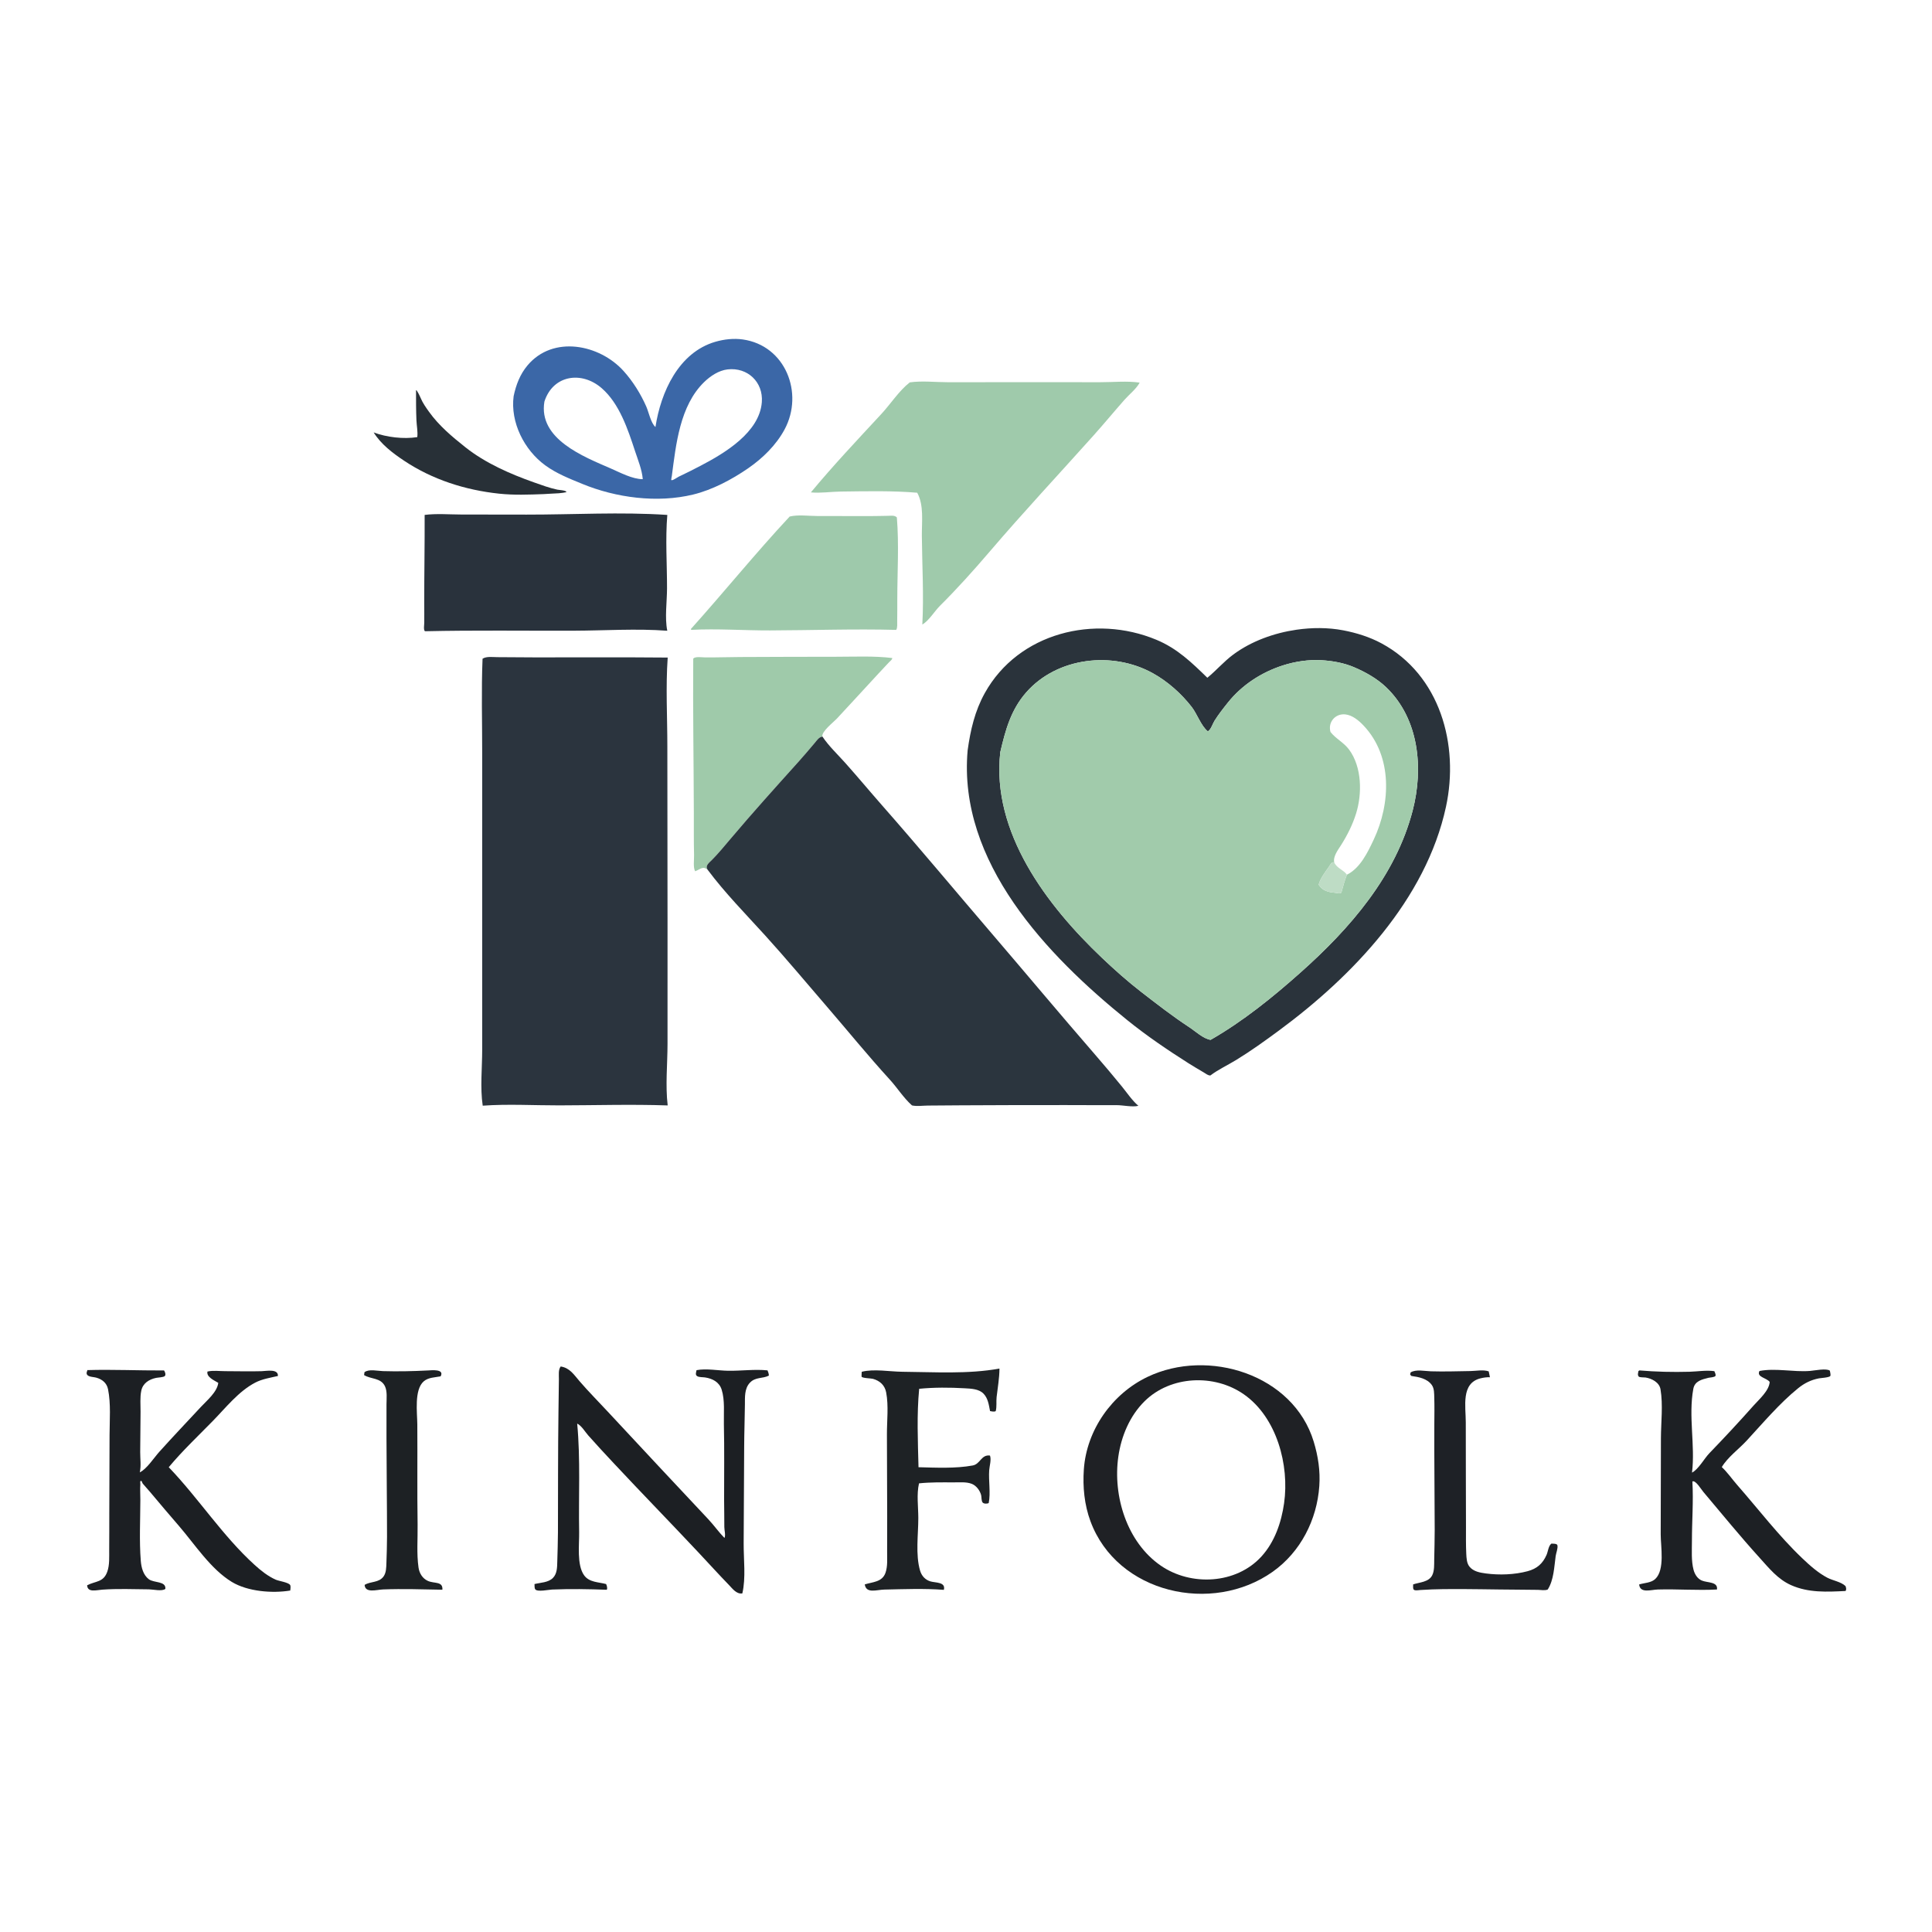
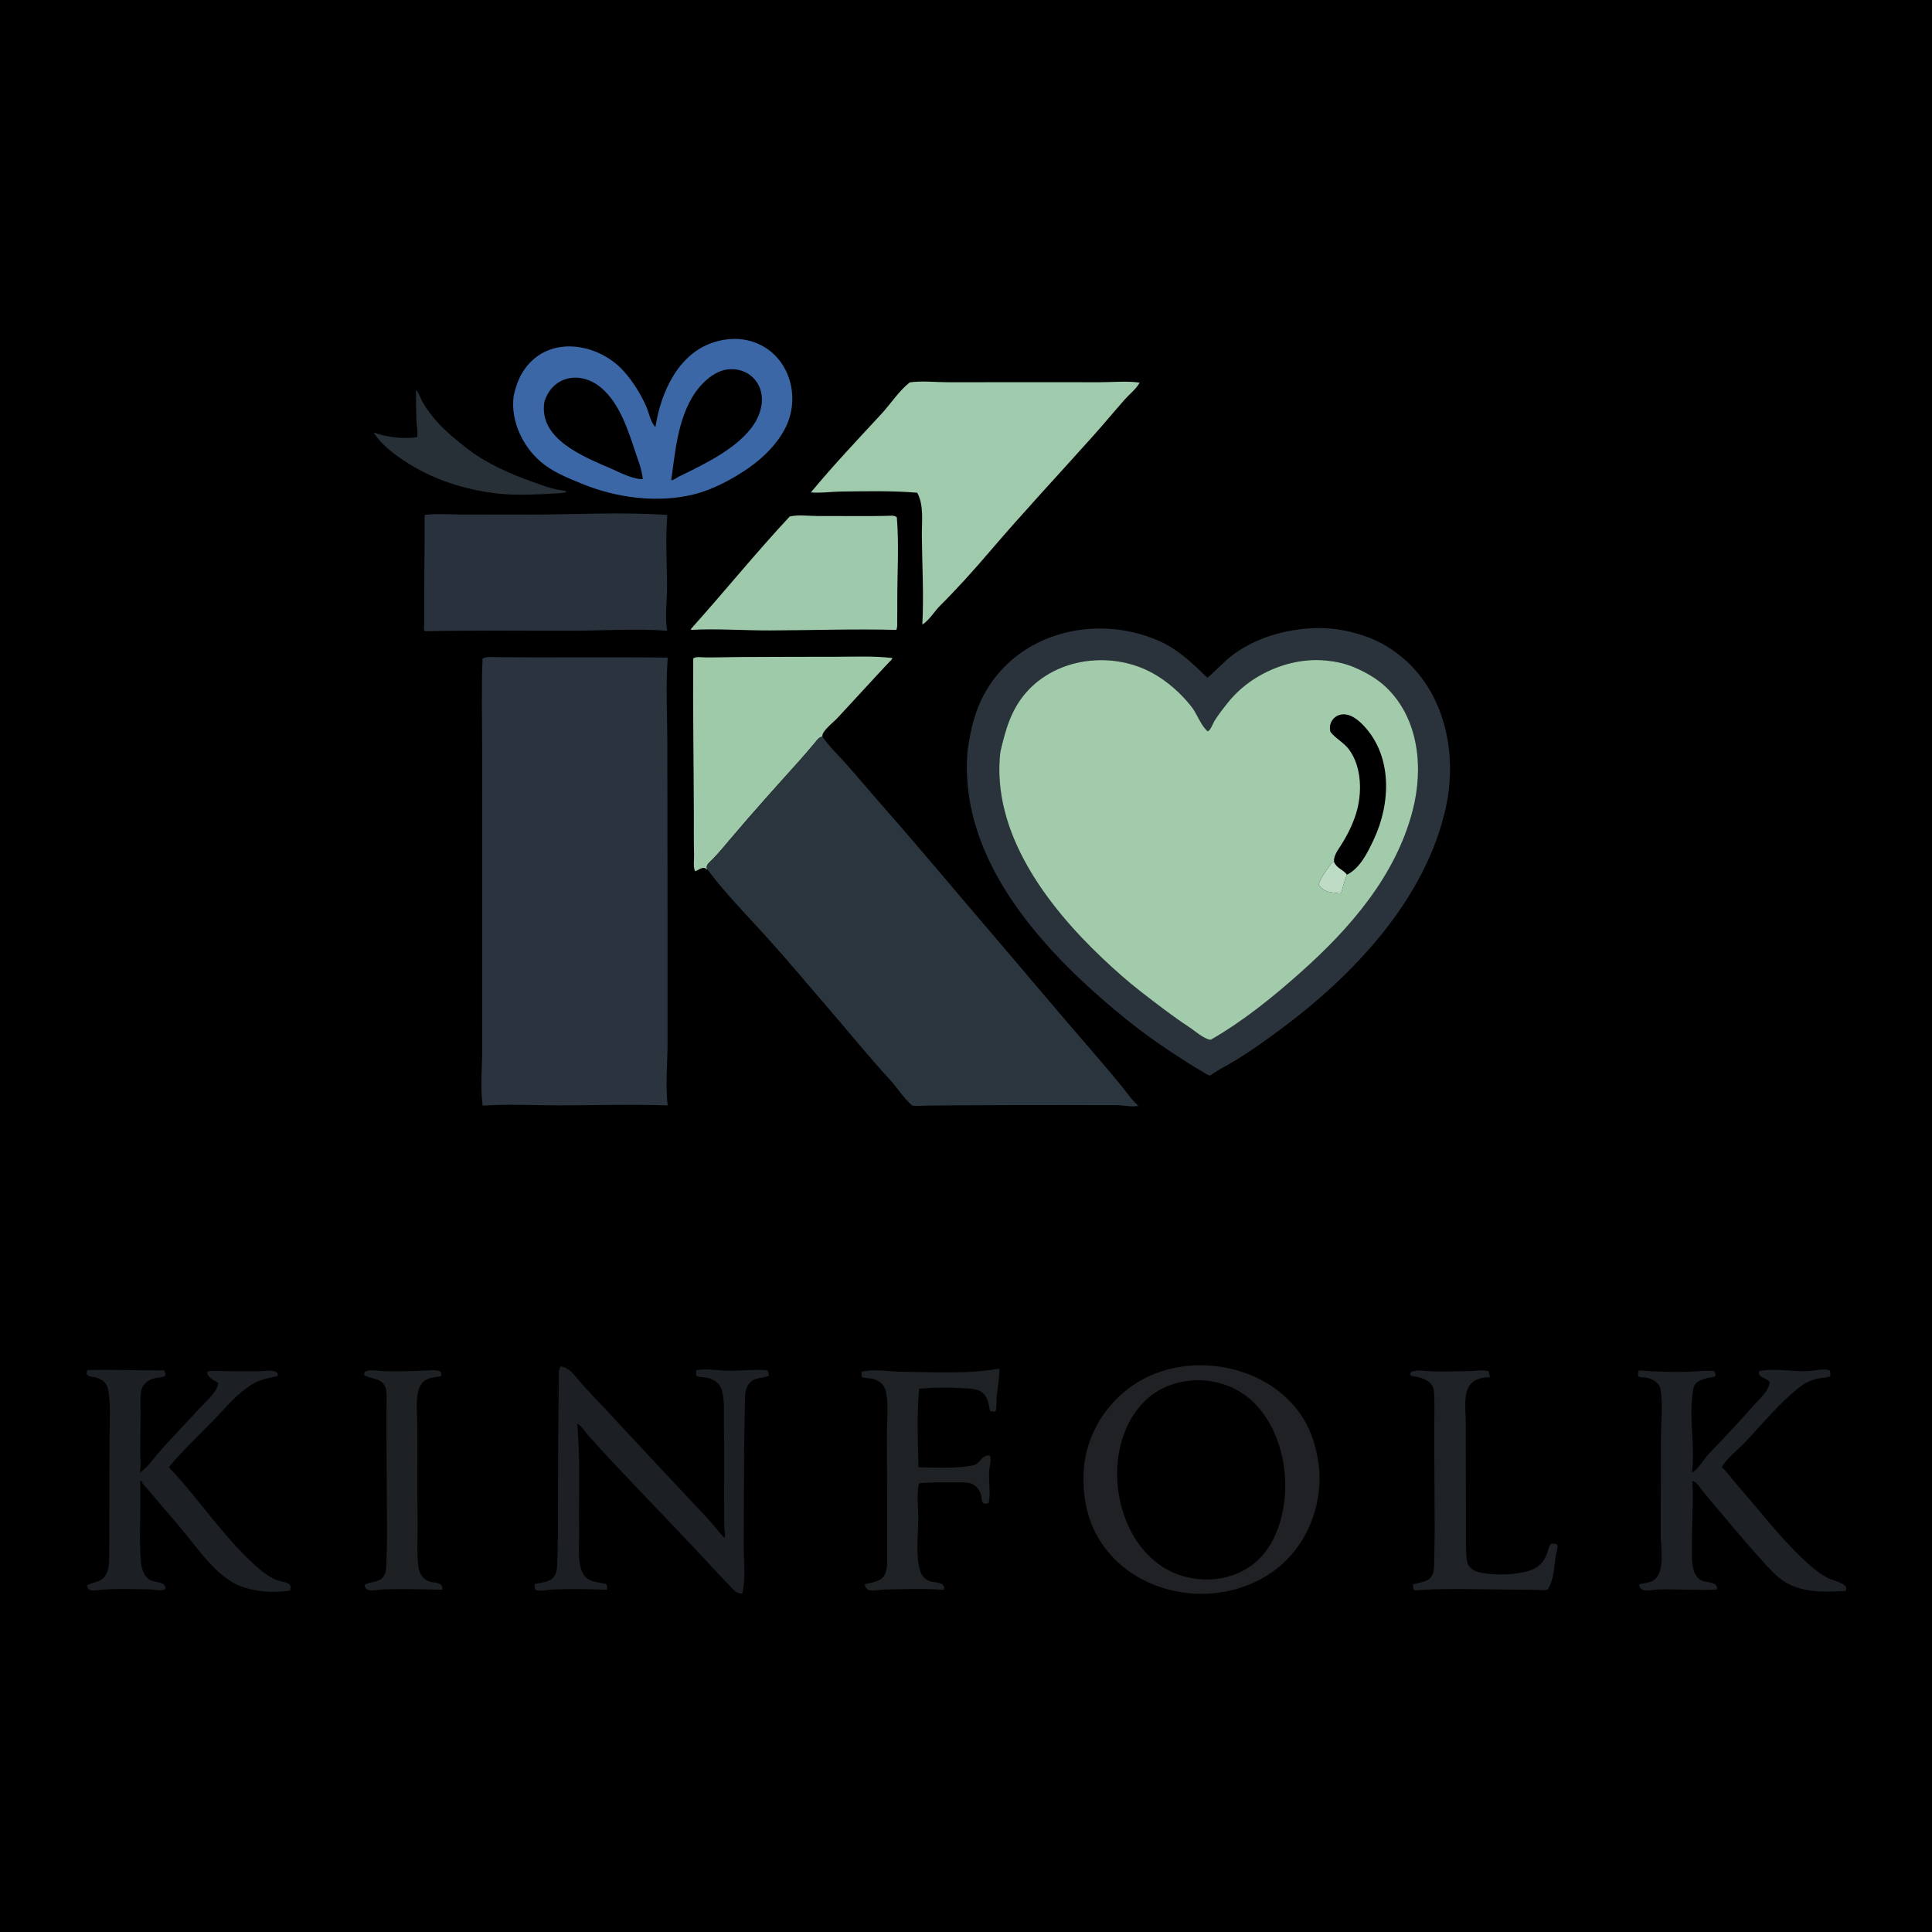
<svg xmlns="http://www.w3.org/2000/svg" shape-rendering="geometricPrecision" width="4000" height="4000" viewBox="0 0 532 532">
-   <rect width="100%" height="100%" fill="#FFFFFF" />
+   <rect width="100%" height="100%" />
  <path d=" M 23.854 377.966 C 23.923 377.735 23.992 377.504 24.062 377.273 C 31.062 377.069 38.162 377.407 45.17 377.372 C 45.431 377.721 45.761 378.564 45.349 378.939 C 44.995 379.262 43.463 379.313 42.968 379.419 C 41.043 379.828 39.342 380.883 38.907 382.93 C 38.512 384.786 38.72 386.879 38.704 388.768 C 38.671 392.462 38.621 396.158 38.605 399.853 C 38.597 401.666 38.895 403.643 38.494 405.425 C 40.389 404.538 42.417 401.393 43.814 399.837 C 47.585 395.638 51.482 391.548 55.321 387.413 C 56.957 385.652 59.803 383.325 60.104 380.782 C 58.932 380.085 56.798 379.16 57.128 377.671 C 58.733 377.306 60.37 377.57 62.006 377.567 C 65.334 377.563 68.667 377.674 71.995 377.573 C 73.409 377.531 76.644 376.854 76.528 378.893 C 74.446 379.375 72.182 379.726 70.272 380.724 C 65.705 383.111 62.196 387.604 58.644 391.237 C 54.55 395.425 50.211 399.517 46.464 404.014 C 54.684 412.577 61.283 422.903 70.1 430.905 C 71.842 432.486 73.789 434.046 75.955 434.995 C 76.792 435.362 79.376 435.712 79.876 436.426 C 80.112 436.764 79.965 437.618 79.923 437.974 C 74.964 438.796 68.19 438.239 63.847 435.609 C 58.034 432.089 53.664 425.276 49.28 420.192 C 46.599 417.081 43.927 413.954 41.297 410.801 C 40.654 410.03 39.945 409.299 39.312 408.53 C 39.118 408.295 39.084 407.701 38.789 407.779 C 38.486 407.86 38.663 408.395 38.642 408.708 C 38.548 410.105 38.649 411.585 38.647 412.993 C 38.636 418.554 38.329 424.264 38.767 429.808 C 38.91 431.626 39.441 433.714 40.987 434.867 C 42.397 435.917 45.736 435.325 45.538 437.512 C 44.682 438.265 42.096 437.654 41.006 437.645 C 36.738 437.608 32.398 437.425 28.138 437.732 C 26.542 437.847 24.103 438.602 23.992 436.528 C 26.364 435.305 28.482 435.77 29.548 432.771 C 30.208 430.911 30.053 428.683 30.07 426.737 C 30.1 423.449 30.088 420.161 30.095 416.873 C 30.109 409.634 30.145 402.394 30.168 395.155 C 30.181 391.06 30.561 386.597 29.754 382.56 C 29.41 380.838 28.164 379.818 26.524 379.358 C 25.537 379.081 23.748 379.213 23.854 377.966 Z" opacity="1" fill="rgb(28,31,35)" fill-rule="evenodd" />
  <path d=" M 100.365 377.85 C 101.601 376.912 103.925 377.508 105.426 377.553 C 109.563 377.675 113.645 377.589 117.773 377.375 C 118.837 377.319 122.473 376.91 121.33 378.993 C 119.765 379.3 117.981 379.263 116.701 380.354 C 114.001 382.655 114.89 389.033 114.913 392.221 C 114.981 401.414 114.851 410.609 114.993 419.802 C 115.053 423.682 114.694 427.797 115.245 431.641 C 115.468 433.197 116.322 434.637 117.796 435.311 C 119.596 436.133 121.986 435.351 121.819 437.75 C 116.378 437.653 110.939 437.46 105.493 437.669 C 103.716 437.738 100.552 438.778 100.402 436.421 C 102.076 435.385 104.325 435.887 105.618 434.097 C 106.367 433.061 106.365 431.55 106.406 430.326 C 106.484 427.962 106.569 425.611 106.571 423.243 C 106.578 414.166 106.437 405.083 106.424 396.001 C 106.419 392.889 106.418 389.777 106.427 386.665 C 106.432 385.143 106.68 383.127 105.999 381.714 C 104.853 379.331 102.116 379.825 100.252 378.643 C 100.29 378.379 100.327 378.114 100.365 377.85 Z" opacity="1" fill="rgb(29,33,36)" fill-rule="evenodd" />
  <path d=" M 102.887 119.069 C 106.417 120.413 111.149 120.963 114.904 120.364 C 115.085 118.873 114.738 117.25 114.673 115.748 C 114.551 112.964 114.559 110.233 114.561 107.446 C 114.752 107.253 115.642 109.132 115.841 109.612 C 116.401 110.962 117.279 112.201 118.128 113.387 C 120.887 117.238 124.489 120.251 128.173 123.175 C 133.646 127.52 140.52 130.528 147.068 132.841 C 149.138 133.572 151.33 134.384 153.472 134.83 C 153.976 134.935 155.65 134.993 155.98 135.426 C 156.124 135.615 153.998 135.822 153.889 135.825 C 152.493 135.865 151.105 136.004 149.711 136.057 C 145.603 136.21 141.526 136.371 137.426 135.936 C 128.133 134.949 119.103 132.079 111.295 126.877 C 108.134 124.771 104.915 122.337 102.887 119.069 Z" opacity="1" fill="rgb(40,48,55)" fill-rule="evenodd" />
  <path d=" M 116.93 141.787 C 120.209 141.374 123.7 141.672 127.007 141.679 C 133.006 141.692 139.005 141.697 145.005 141.704 C 157.835 141.72 170.956 140.932 183.754 141.791 C 183.195 148.431 183.681 155.329 183.674 161.997 C 183.67 165.663 183.014 170.103 183.744 173.685 C 175.255 173.047 166.512 173.643 158 173.672 C 144.342 173.719 130.66 173.511 117.01 173.822 C 116.573 173.415 116.816 172.117 116.824 171.503 C 116.85 169.671 116.817 167.836 116.816 166.003 C 116.811 157.933 116.963 149.853 116.93 141.787 Z" opacity="1" fill="rgb(41,50,60)" fill-rule="evenodd" />
  <path d=" M 132.879 181.383 C 133.957 180.687 135.655 180.951 136.917 180.956 C 140.281 180.969 143.644 181.008 147.008 181.017 C 159.291 181.05 171.58 180.948 183.86 181.067 C 183.288 189.13 183.763 197.413 183.762 205.5 C 183.76 221.5 183.794 237.499 183.813 253.499 C 183.827 264.832 183.826 276.165 183.811 287.498 C 183.803 293.01 183.194 298.926 183.857 304.394 C 173.937 304.051 163.933 304.363 154.005 304.379 C 147.026 304.39 139.88 303.962 132.921 304.462 C 132.181 299.492 132.778 294.031 132.778 289.005 C 132.778 279.005 132.768 269.005 132.774 259.005 C 132.785 241.838 132.757 224.671 132.778 207.504 C 132.788 198.816 132.518 190.063 132.879 181.383 Z" opacity="1" fill="rgb(43,52,62)" fill-rule="evenodd" />
  <path d=" M 141.433 109.099 C 142.093 105.984 143.181 103.091 145.256 100.618 C 152.304 92.221 165.117 94.821 171.738 102.193 C 174.307 105.054 176.401 108.423 177.955 111.932 C 178.625 113.444 179.222 116.516 180.488 117.58 C 181.961 107.983 186.861 97.051 196.984 94.114 C 199.398 93.414 202.014 93.121 204.509 93.47 C 216.267 95.116 221.41 108.218 216.063 118.215 C 213.746 122.546 210.019 126.184 206.01 128.951 C 201.551 132.027 196.176 134.886 190.878 136.175 C 180.977 138.584 169.614 137.073 160.309 133.235 C 156.766 131.774 153.256 130.411 150.131 128.13 C 144.345 123.907 140.499 116.295 141.433 109.099 Z M 149.909 110.582 C 148.171 120.912 160.749 125.761 168.198 129.004 C 170.781 130.129 174.125 131.943 176.995 131.947 C 176.784 129.331 175.667 126.659 174.855 124.186 C 172.903 118.237 170.574 111.16 165.711 106.912 C 160.171 102.073 152.268 103.24 149.909 110.582 Z M 184.993 131.093 C 184.863 131.731 184.922 131.382 184.828 132.142 C 184.992 132.55 186.52 131.435 186.888 131.262 C 188.939 130.3 190.931 129.286 192.943 128.236 C 199.564 124.779 209.149 119.06 209.78 110.735 C 210.199 105.217 205.866 101.087 200.353 101.72 C 197.921 101.999 195.603 103.548 193.887 105.22 C 187.196 111.739 186.145 122.361 184.993 131.093 Z" opacity="1" fill="rgb(59,103,167)" fill-rule="evenodd" />
  <path d=" M 147.18 436.189 C 148.851 435.772 150.993 435.801 152.268 434.491 C 153.437 433.291 153.414 431.531 153.456 429.969 C 153.527 427.298 153.629 424.634 153.638 421.957 C 153.676 410.806 153.633 399.656 153.784 388.506 C 153.824 385.589 153.855 382.672 153.9 379.756 C 153.916 378.644 153.691 377.195 154.393 376.275 C 156.908 376.669 158.03 378.528 159.612 380.362 C 162.088 383.232 164.783 385.94 167.361 388.72 C 176.558 398.639 185.814 408.495 195.06 418.365 C 196.604 420.013 197.91 421.88 199.489 423.5 C 199.868 422.742 199.449 421.341 199.453 420.499 C 199.465 418.006 199.398 415.511 199.392 413.017 C 199.376 406.075 199.49 399.135 199.33 392.193 C 199.261 389.171 199.644 385.553 198.714 382.64 C 198.046 380.547 196.183 379.608 194.161 379.295 C 193.547 379.2 192.529 379.275 191.987 378.948 C 191.363 378.571 191.705 377.866 191.798 377.291 C 194.501 376.773 197.745 377.413 200.507 377.457 C 204.08 377.513 207.809 376.982 211.35 377.349 C 211.556 377.84 211.695 378.259 211.716 378.791 C 209.977 379.685 207.994 379.114 206.461 380.781 C 204.97 382.4 205.138 384.73 205.119 386.778 C 205.082 390.617 204.933 394.439 204.917 398.276 C 204.882 407.182 204.832 416.088 204.777 424.994 C 204.751 429.363 205.415 434.501 204.412 438.764 C 202.811 439.029 201.707 437.457 200.699 436.419 C 197.869 433.5 195.127 430.474 192.344 427.507 C 184.588 419.238 176.674 411.131 168.935 402.847 C 166.594 400.341 164.249 397.826 161.978 395.257 C 161.114 394.278 160.109 392.548 158.935 392.004 C 159.869 401.822 159.288 411.986 159.475 421.852 C 159.539 425.23 158.768 430.933 160.86 433.801 C 162.275 435.743 164.784 435.626 166.901 436.187 C 167.083 436.611 167.338 437.317 167.081 437.762 C 162.081 437.574 157.006 437.486 152.004 437.701 C 151.157 437.738 147.993 438.406 147.413 437.665 C 147.106 437.273 147.237 436.684 147.18 436.189 Z" opacity="1" fill="rgb(28,31,35)" fill-rule="evenodd" />
  <path d=" M 190.252 173.196 C 199.408 163.001 208.087 152.267 217.445 142.234 C 219.801 141.665 222.585 142.086 225.003 142.09 C 229.836 142.097 234.669 142.102 239.503 142.113 C 241.155 142.116 242.803 142.053 244.455 142.04 C 245.306 142.033 246.357 141.833 246.959 142.478 C 247.579 149.903 247.084 157.541 247.079 164.994 C 247.077 166.992 247.088 168.991 247.055 170.988 C 247.044 171.665 247.167 172.895 246.779 173.449 C 235.218 173.14 223.568 173.561 211.997 173.597 C 204.818 173.62 197.469 173.059 190.324 173.443 C 190.3 173.36 190.276 173.278 190.252 173.196 Z" opacity="1" fill="rgb(158,201,171)" fill-rule="evenodd" />
  <path d=" M 226.47 202.83 C 225.5 202.941 224.934 203.878 224.327 204.595 C 222.809 206.39 221.297 208.177 219.724 209.924 C 213.483 216.858 207.234 223.785 201.216 230.915 C 199.538 232.903 197.864 234.944 196.034 236.795 C 195.225 237.614 194.045 238.399 194.907 239.565 C 193.6 238.34 192.846 239.369 191.423 239.913 C 190.821 238.912 191.149 236.686 191.119 235.498 C 191.02 231.665 191.068 227.823 191.057 223.988 C 191.016 209.785 190.777 195.578 190.892 181.375 C 191.379 180.695 193.385 181.022 194.181 181.027 C 197.449 181.05 200.727 180.929 203.999 180.917 C 212.752 180.886 221.504 180.841 230.257 180.845 C 235.29 180.848 240.697 180.578 245.686 181.195 C 245.746 181.598 245.08 182.067 244.82 182.346 C 243.856 183.382 242.88 184.407 241.918 185.446 C 238.075 189.595 234.271 193.781 230.409 197.912 C 229.52 198.862 226.099 201.511 226.47 202.83 Z" opacity="1" fill="rgb(159,202,170)" fill-rule="evenodd" />
  <path d=" M 226.47 202.83 C 228.199 205.434 230.721 207.8 232.806 210.139 C 236.244 213.997 239.554 217.975 242.967 221.855 C 253.117 233.391 262.961 245.23 272.96 256.897 C 282.485 268.01 291.865 279.245 301.455 290.302 C 303.975 293.208 306.47 296.166 308.901 299.145 C 310.356 300.927 311.709 302.997 313.463 304.495 C 311.85 304.925 309.22 304.312 307.499 304.317 C 302.833 304.333 298.166 304.303 293.5 304.296 C 283.834 304.282 274.169 304.315 264.503 304.365 C 261.504 304.38 258.506 304.414 255.507 304.43 C 254.123 304.438 252.47 304.696 251.128 304.39 C 248.833 302.361 247.069 299.526 244.994 297.256 C 239.015 290.713 233.419 283.82 227.63 277.109 C 221.992 270.572 216.439 263.909 210.635 257.52 C 205.355 251.709 199.602 245.854 194.907 239.565 C 194.045 238.399 195.225 237.614 196.034 236.795 C 197.864 234.944 199.538 232.903 201.216 230.915 C 207.234 223.785 213.483 216.858 219.724 209.924 C 221.297 208.177 222.809 206.39 224.327 204.595 C 224.934 203.878 225.5 202.941 226.47 202.83 Z" opacity="1" fill="rgb(43,53,62)" fill-rule="evenodd" />
  <path d=" M 223.287 135.583 C 229.437 128.163 236.116 121.093 242.668 114.018 C 245.231 111.252 247.55 107.608 250.512 105.294 C 253.881 104.811 257.593 105.247 261 105.249 C 268.001 105.254 275.001 105.246 282.001 105.239 C 289.001 105.232 296.001 105.223 303 105.245 C 306.52 105.256 310.339 104.847 313.819 105.36 C 312.941 107.045 310.921 108.634 309.65 110.075 C 306.788 113.32 304.035 116.657 301.15 119.879 C 291.595 130.556 281.761 141.073 272.457 151.964 C 268.114 157.048 263.562 162.11 258.82 166.825 C 257.355 168.282 255.736 170.99 253.972 171.968 C 254.413 163.905 253.911 155.603 253.842 147.495 C 253.81 143.713 254.455 139.119 252.566 135.678 C 245.571 135.091 238.518 135.272 231.497 135.356 C 228.845 135.388 225.897 135.846 223.287 135.583 Z" opacity="1" fill="rgb(159,202,171)" fill-rule="evenodd" />
  <path d=" M 237.296 377.734 C 240.647 376.878 245.035 377.705 248.508 377.733 C 257.251 377.804 266.573 378.424 275.21 376.851 C 275.214 379.427 274.716 382.144 274.428 384.714 C 274.285 385.994 274.521 387.324 274.183 388.573 C 273.739 388.824 273.102 388.646 272.622 388.556 C 272.279 386.853 272.083 385.023 270.785 383.722 C 269.504 382.439 267.355 382.38 265.666 382.281 C 261.532 382.04 257.225 382.016 253.106 382.421 C 252.421 389.489 252.746 396.916 252.924 404.017 C 257.702 404.138 263.154 404.411 267.868 403.533 C 269.942 403.146 270.201 400.467 272.603 400.806 C 273.022 401.946 272.47 403.682 272.386 404.865 C 272.181 407.757 272.822 411.079 272.253 413.882 C 271.848 414.111 270.929 414.126 270.591 413.747 C 270.201 413.308 270.309 412.242 270.167 411.691 C 269.84 410.432 268.841 409.09 267.61 408.601 C 266.083 407.995 264.112 408.2 262.502 408.194 C 259.362 408.182 256.185 408.127 253.063 408.46 C 252.36 411.452 252.866 414.938 252.868 418.004 C 252.872 422.557 252.056 428.066 253.351 432.481 C 253.774 433.922 254.756 435.02 256.2 435.453 C 257.627 435.88 260.465 435.575 259.904 437.787 C 254.504 437.367 248.916 437.596 243.5 437.71 C 241.346 437.756 238.524 438.895 238.122 436.286 C 240.322 435.592 242.903 435.667 243.819 433.122 C 244.464 431.33 244.27 429.215 244.281 427.342 C 244.301 424.062 244.299 420.781 244.297 417.501 C 244.293 410.001 244.249 402.501 244.225 395.001 C 244.213 391.249 244.722 387.109 244.014 383.41 C 243.637 381.44 242.295 380.221 240.38 379.679 C 239.881 379.537 237.488 379.506 237.258 379.097 C 237.197 378.989 237.295 377.749 237.296 377.734 Z" opacity="1" fill="rgb(30,34,37)" fill-rule="evenodd" />
  <path d=" M 266.452 206.609 C 267.227 201.035 268.427 195.784 271.191 190.821 C 280.431 174.232 301.424 169.082 318.424 176.169 C 324.167 178.563 328.107 182.391 332.457 186.63 C 334.925 184.619 336.989 182.174 339.561 180.262 C 344.555 176.549 350.862 174.294 356.985 173.405 C 361.244 172.787 365.678 172.763 369.911 173.575 C 373.502 174.263 377.15 175.399 380.38 177.137 C 396.536 185.831 401.866 205.073 398.165 222.174 C 392.646 247.671 372.561 268.729 352.162 283.776 C 348.337 286.598 344.452 289.391 340.396 291.875 C 338.093 293.286 335.455 294.506 333.311 296.132 C 332.707 296.219 331.972 295.606 331.477 295.314 C 330.071 294.484 328.657 293.661 327.278 292.786 C 321.481 289.111 315.769 285.229 310.424 280.917 C 288.351 263.112 263.717 237.397 266.452 206.609 Z M 275.442 207.107 C 272.953 229.202 288.296 249.37 303.415 263.728 C 306.899 267.038 310.511 270.254 314.314 273.194 C 318.628 276.528 322.9 279.854 327.468 282.848 C 329.16 283.957 331.335 286.028 333.36 286.334 C 342.263 281.242 350.506 274.57 358.141 267.769 C 371.773 255.626 384.332 241.209 389.006 223.158 C 392.007 211.565 390.778 197.927 381.674 189.226 C 379.194 186.855 375.975 185.051 372.838 183.717 C 370.053 182.532 366.944 181.979 363.934 181.799 C 360.353 181.584 356.591 182.15 353.183 183.253 C 347.338 185.145 341.994 188.617 338.135 193.436 C 336.833 195.062 335.531 196.72 334.423 198.487 C 333.907 199.31 333.459 200.897 332.598 201.39 C 330.773 199.972 329.626 196.57 328.166 194.69 C 325.286 190.982 321.547 187.648 317.432 185.37 C 306.352 179.236 291.104 180.95 282.581 190.657 C 278.344 195.482 276.86 201.046 275.442 207.107 Z" opacity="1" fill="rgb(42,51,59)" fill-rule="evenodd" />
  <path d=" M 275.442 207.107 C 276.86 201.046 278.344 195.482 282.581 190.657 C 291.104 180.95 306.352 179.236 317.432 185.37 C 321.547 187.648 325.286 190.982 328.166 194.69 C 329.626 196.57 330.773 199.972 332.598 201.39 C 333.459 200.897 333.907 199.31 334.423 198.487 C 335.531 196.72 336.833 195.062 338.135 193.436 C 341.994 188.617 347.338 185.145 353.183 183.253 C 356.591 182.15 360.353 181.584 363.934 181.799 C 366.944 181.979 370.053 182.532 372.838 183.717 C 375.975 185.051 379.194 186.855 381.674 189.226 C 390.778 197.927 392.007 211.565 389.006 223.158 C 384.332 241.209 371.773 255.626 358.141 267.769 C 350.506 274.57 342.263 281.242 333.36 286.334 C 331.335 286.028 329.16 283.957 327.468 282.848 C 322.9 279.854 318.628 276.528 314.314 273.194 C 310.511 270.254 306.899 267.038 303.415 263.728 C 288.296 249.37 272.953 229.202 275.442 207.107 Z M 370.896 240.859 C 374.547 239.041 376.594 234.75 378.256 231.227 C 382.952 221.28 383.515 208.252 375.456 199.771 C 374.148 198.395 372.392 196.918 370.442 196.717 C 367.715 196.437 365.608 198.826 366.362 201.553 C 367.803 203.402 370.057 204.467 371.498 206.424 C 375.037 211.233 375.121 218.574 373.401 224.058 C 372.45 227.092 371.008 229.964 369.318 232.65 C 368.462 234.011 367.032 235.813 367.394 237.479 C 366.653 237.262 366.371 238.048 365.995 238.588 C 364.952 240.087 363.561 241.829 363.106 243.605 C 364.133 245.288 365.787 245.677 367.638 245.84 C 368.194 245.889 368.881 246.179 369.357 245.804 C 369.821 244.203 370.266 242.397 370.896 240.859 Z" opacity="1" fill="rgb(161,203,171)" fill-rule="evenodd" />
  <path d=" M 298.45 404.609 C 299.206 393.749 306.237 383.79 316.009 379.131 C 332.688 371.179 356.123 378.438 361.743 396.961 C 362.961 400.975 363.577 404.999 363.287 409.2 C 362.645 418.482 358.135 427.351 350.475 432.785 C 333.776 444.632 307.637 438.77 300.275 418.903 C 298.592 414.364 298.115 409.42 298.45 404.609 Z M 307.946 401.099 C 306.393 411.959 310.307 424.681 319.62 431.107 C 327.936 436.844 340.394 436.246 347.367 428.585 C 351.013 424.58 352.832 419.228 353.587 413.948 C 355.09 403.449 351.59 390.264 342.483 383.925 C 334.36 378.27 322.358 378.778 315.199 385.825 C 311.104 389.855 308.752 395.459 307.946 401.099 Z" opacity="1" fill="rgb(31,33,37)" fill-rule="evenodd" />
  <path d=" M 367.394 237.479 C 368.121 239.098 369.955 239.522 370.896 240.859 C 370.266 242.397 369.821 244.203 369.357 245.804 C 368.881 246.179 368.194 245.889 367.638 245.84 C 365.787 245.677 364.133 245.288 363.106 243.605 C 363.561 241.829 364.952 240.087 365.995 238.588 C 366.371 238.048 366.653 237.262 367.394 237.479 Z" opacity="1" fill="rgb(190,220,197)" fill-rule="evenodd" />
  <path d=" M 388.428 377.915 C 389.877 376.993 392.333 377.556 394.01 377.606 C 397.635 377.714 401.257 377.595 404.881 377.537 C 406.494 377.511 408.383 377.102 409.935 377.617 C 410.043 378.163 410.177 378.698 410.274 379.245 C 409.403 379.204 408.525 379.333 407.681 379.541 C 402.255 380.873 403.625 387.303 403.621 391.649 C 403.613 401.266 403.665 410.882 403.675 420.498 C 403.677 422.949 403.634 425.411 403.755 427.859 C 403.811 429.008 403.871 430.437 404.624 431.378 C 405.714 432.74 407.535 433.059 409.173 433.273 C 412.895 433.759 417.023 433.62 420.651 432.649 C 423.217 431.962 424.809 430.576 425.874 428.129 C 426.282 427.19 426.365 425.678 427.199 425.051 C 427.53 425.081 428.751 424.994 428.857 425.522 C 429.03 426.392 428.493 427.602 428.374 428.471 C 427.962 431.478 427.859 435.072 426.192 437.689 C 425.423 438.029 424.33 437.801 423.5 437.786 C 421.666 437.753 419.832 437.739 417.998 437.731 C 411.162 437.701 404.333 437.506 397.497 437.584 C 395.353 437.608 393.209 437.693 391.07 437.831 C 390.695 437.855 389.448 438.113 389.222 437.629 C 389.031 437.221 389.157 436.73 389.127 436.281 C 390.911 435.681 393.442 435.677 394.389 433.748 C 395.009 432.486 394.903 430.798 394.929 429.431 C 394.982 426.697 395.064 423.97 395.062 421.225 C 395.053 411.538 394.91 401.844 394.959 392.16 C 394.972 389.726 395.022 387.289 394.944 384.856 C 394.907 383.721 394.962 382.348 394.271 381.383 C 392.99 379.593 390.684 379.174 388.646 378.887 C 388.175 378.359 388.277 378.675 388.428 377.915 Z" opacity="1" fill="rgb(30,33,38)" fill-rule="evenodd" />
  <path d=" M 451.415 377.361 C 455.977 377.747 460.644 377.857 465.223 377.729 C 467.502 377.665 469.799 377.248 472.069 377.569 C 472.175 377.836 472.532 378.512 472.38 378.853 C 472.198 379.261 470.843 379.294 470.473 379.388 C 468.669 379.844 466.677 380.269 466.277 382.427 C 464.877 389.976 466.83 397.918 465.917 405.502 C 467.707 404.582 469.263 401.65 470.704 400.155 C 474.826 395.878 478.874 391.545 482.815 387.098 C 484.329 385.388 487.165 382.959 487.305 380.528 C 486.454 379.381 483.586 379.198 484.497 377.517 C 488.904 376.657 493.88 377.858 498.387 377.505 C 499.633 377.407 502.925 376.712 503.875 377.43 C 503.924 377.714 504.17 378.607 503.992 378.892 C 503.72 379.328 501.335 379.456 500.861 379.548 C 498.697 379.967 496.873 380.866 495.159 382.253 C 490.019 386.41 485.444 391.854 480.96 396.707 C 478.819 399.025 475.724 401.269 474.117 403.98 C 475.669 405.417 476.948 407.296 478.348 408.892 C 484.229 415.599 489.793 422.915 496.258 429.071 C 498.331 431.045 500.606 433.087 503.155 434.431 C 504.681 435.236 506.953 435.554 508.189 436.75 C 508.357 437.243 508.476 437.625 508.208 438.096 C 503.108 438.353 498.006 438.628 493.202 436.492 C 489.512 434.852 487.113 431.803 484.471 428.888 C 479.161 423.032 474.146 416.869 469.046 410.826 C 468.446 410.12 466.866 407.463 466.018 407.949 C 466.334 413.408 465.888 418.888 465.893 424.35 C 465.895 426.898 465.681 429.794 466.343 432.279 C 466.662 433.477 467.401 434.697 468.588 435.21 C 470.16 435.89 473.105 435.485 472.789 437.686 C 467.392 437.988 461.917 437.53 456.5 437.69 C 454.613 437.746 451.611 438.832 451.359 436.298 C 452.801 435.849 454.651 435.878 455.802 434.79 C 458.499 432.24 457.29 425.841 457.295 422.505 C 457.309 413.67 457.32 404.835 457.355 396.001 C 457.373 391.653 457.968 386.849 457.241 382.553 C 456.918 380.641 454.824 379.577 453.094 379.31 C 452.777 379.261 451.485 379.325 451.256 379.066 C 450.851 378.608 451.09 378.058 451.165 377.549 C 451.248 377.486 451.332 377.424 451.415 377.361 Z" opacity="1" fill="rgb(29,32,36)" fill-rule="evenodd" />
</svg>
